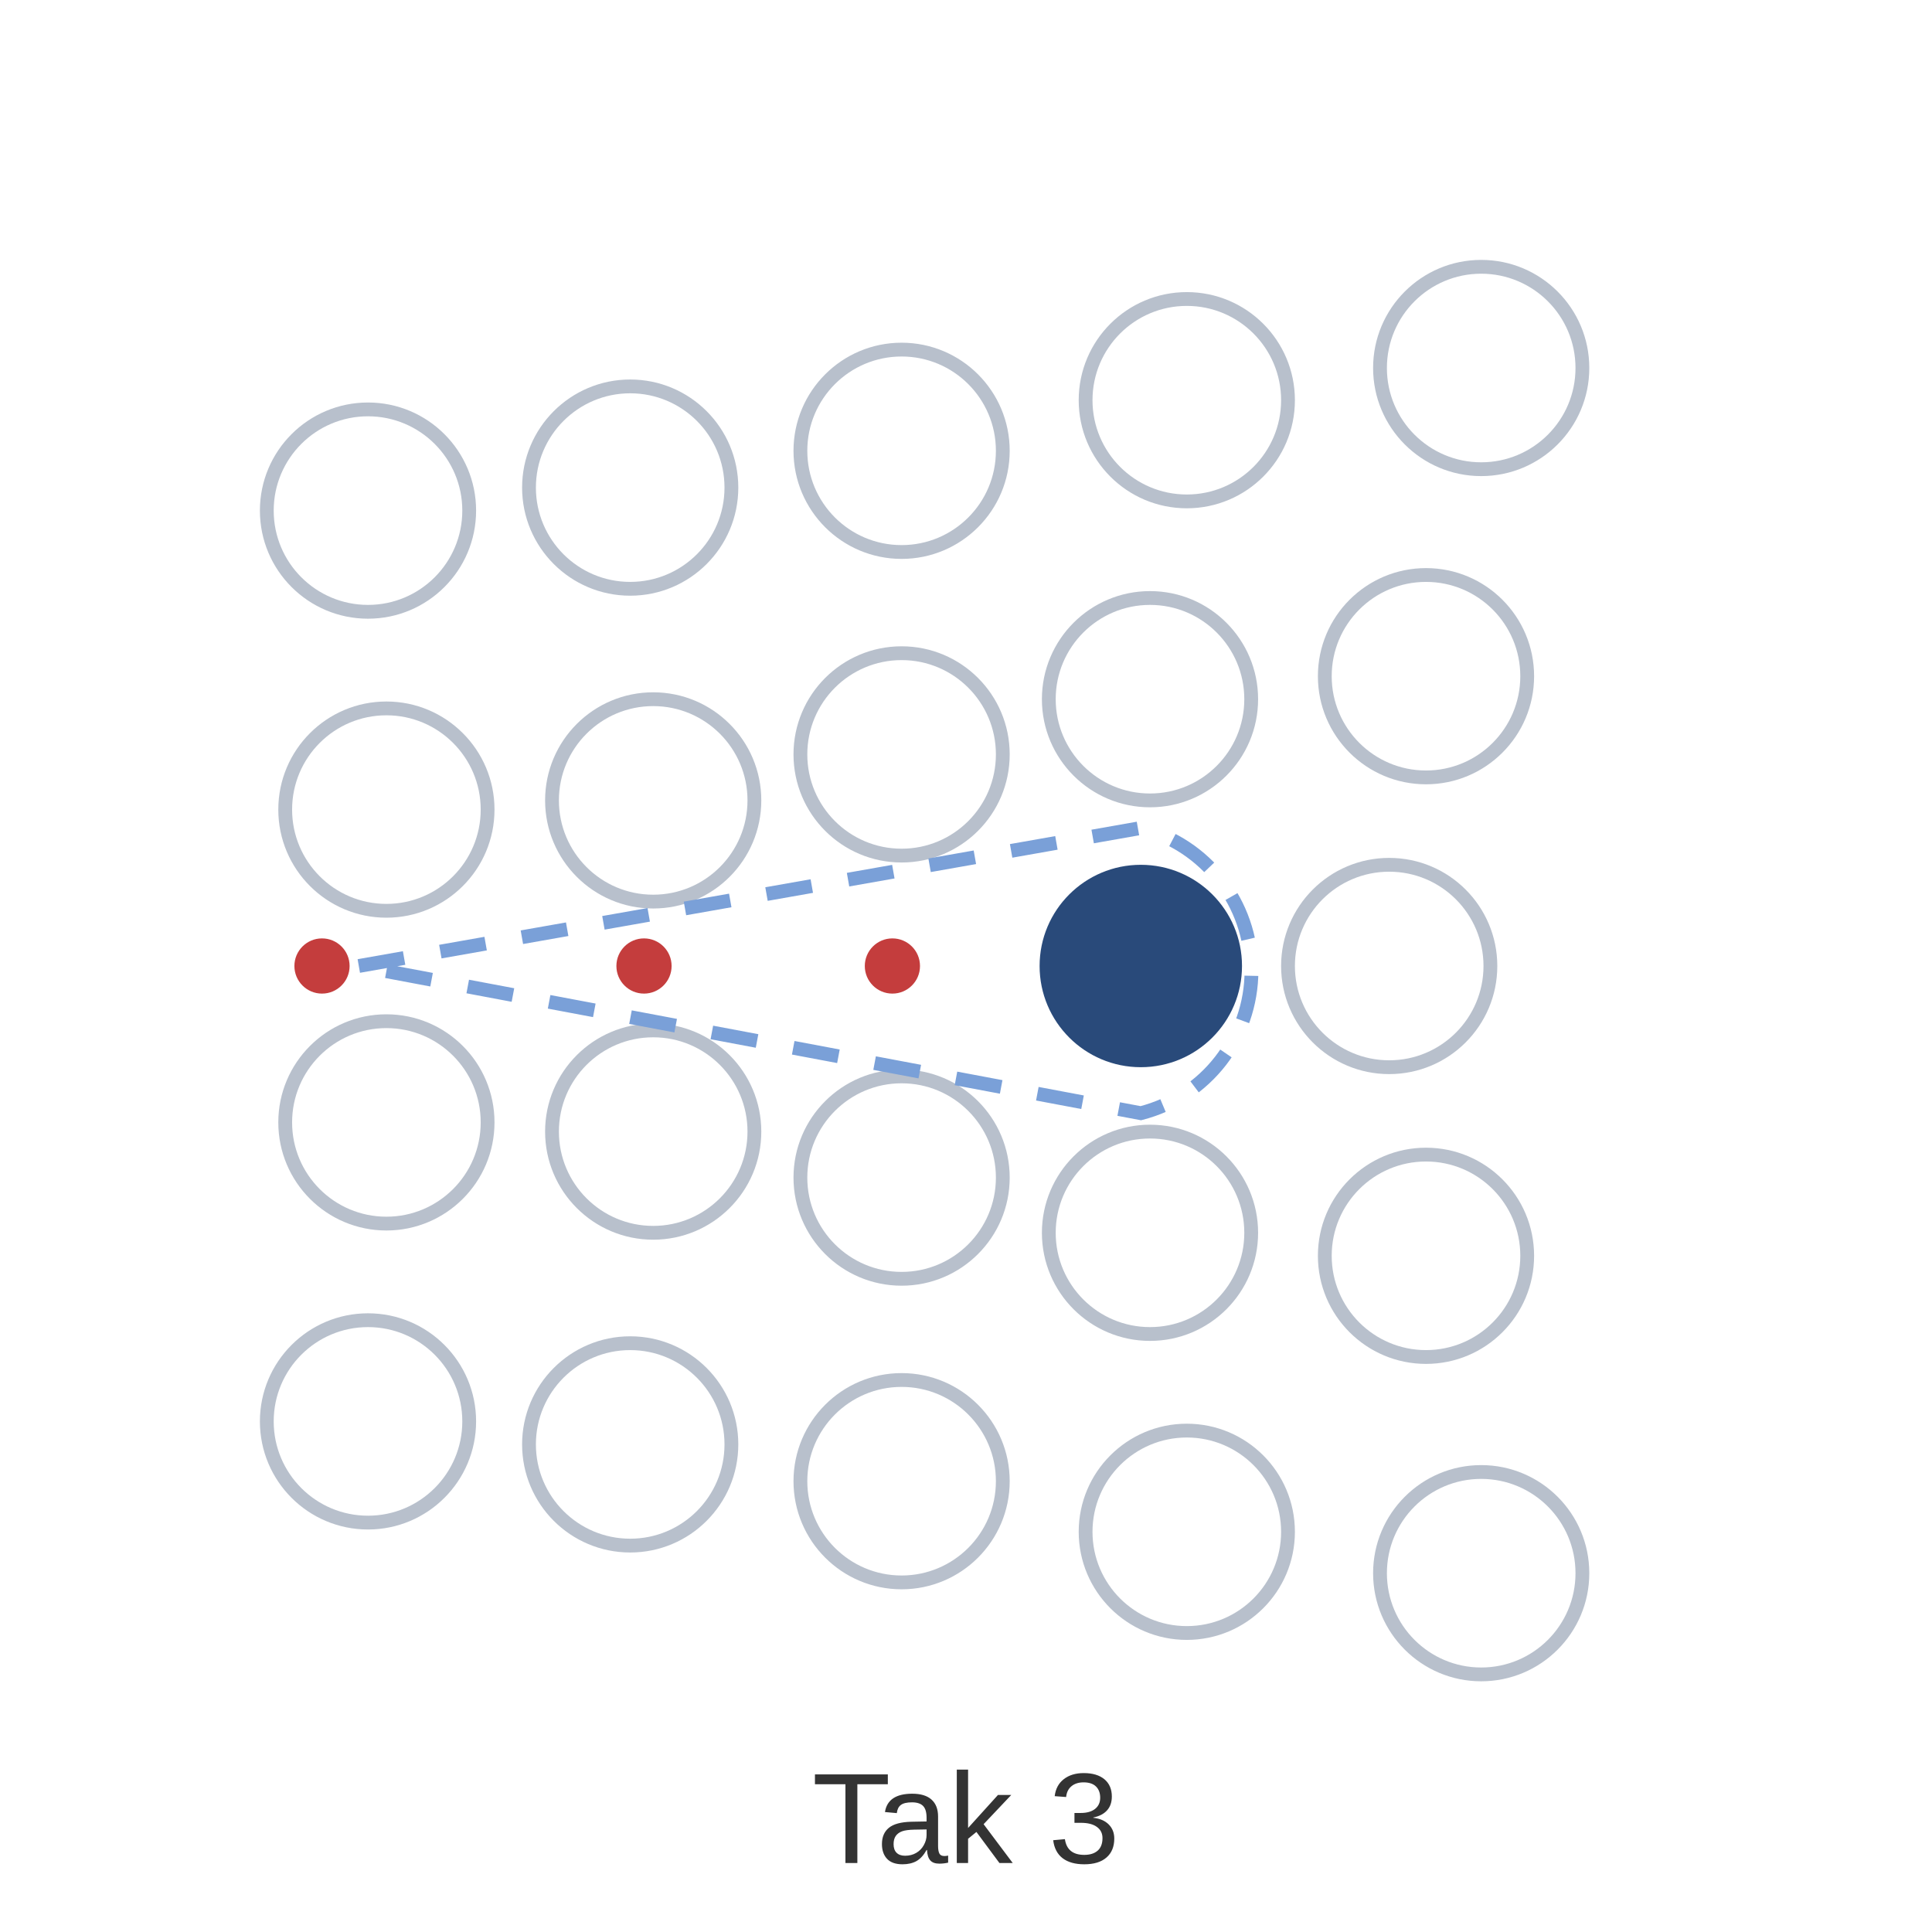
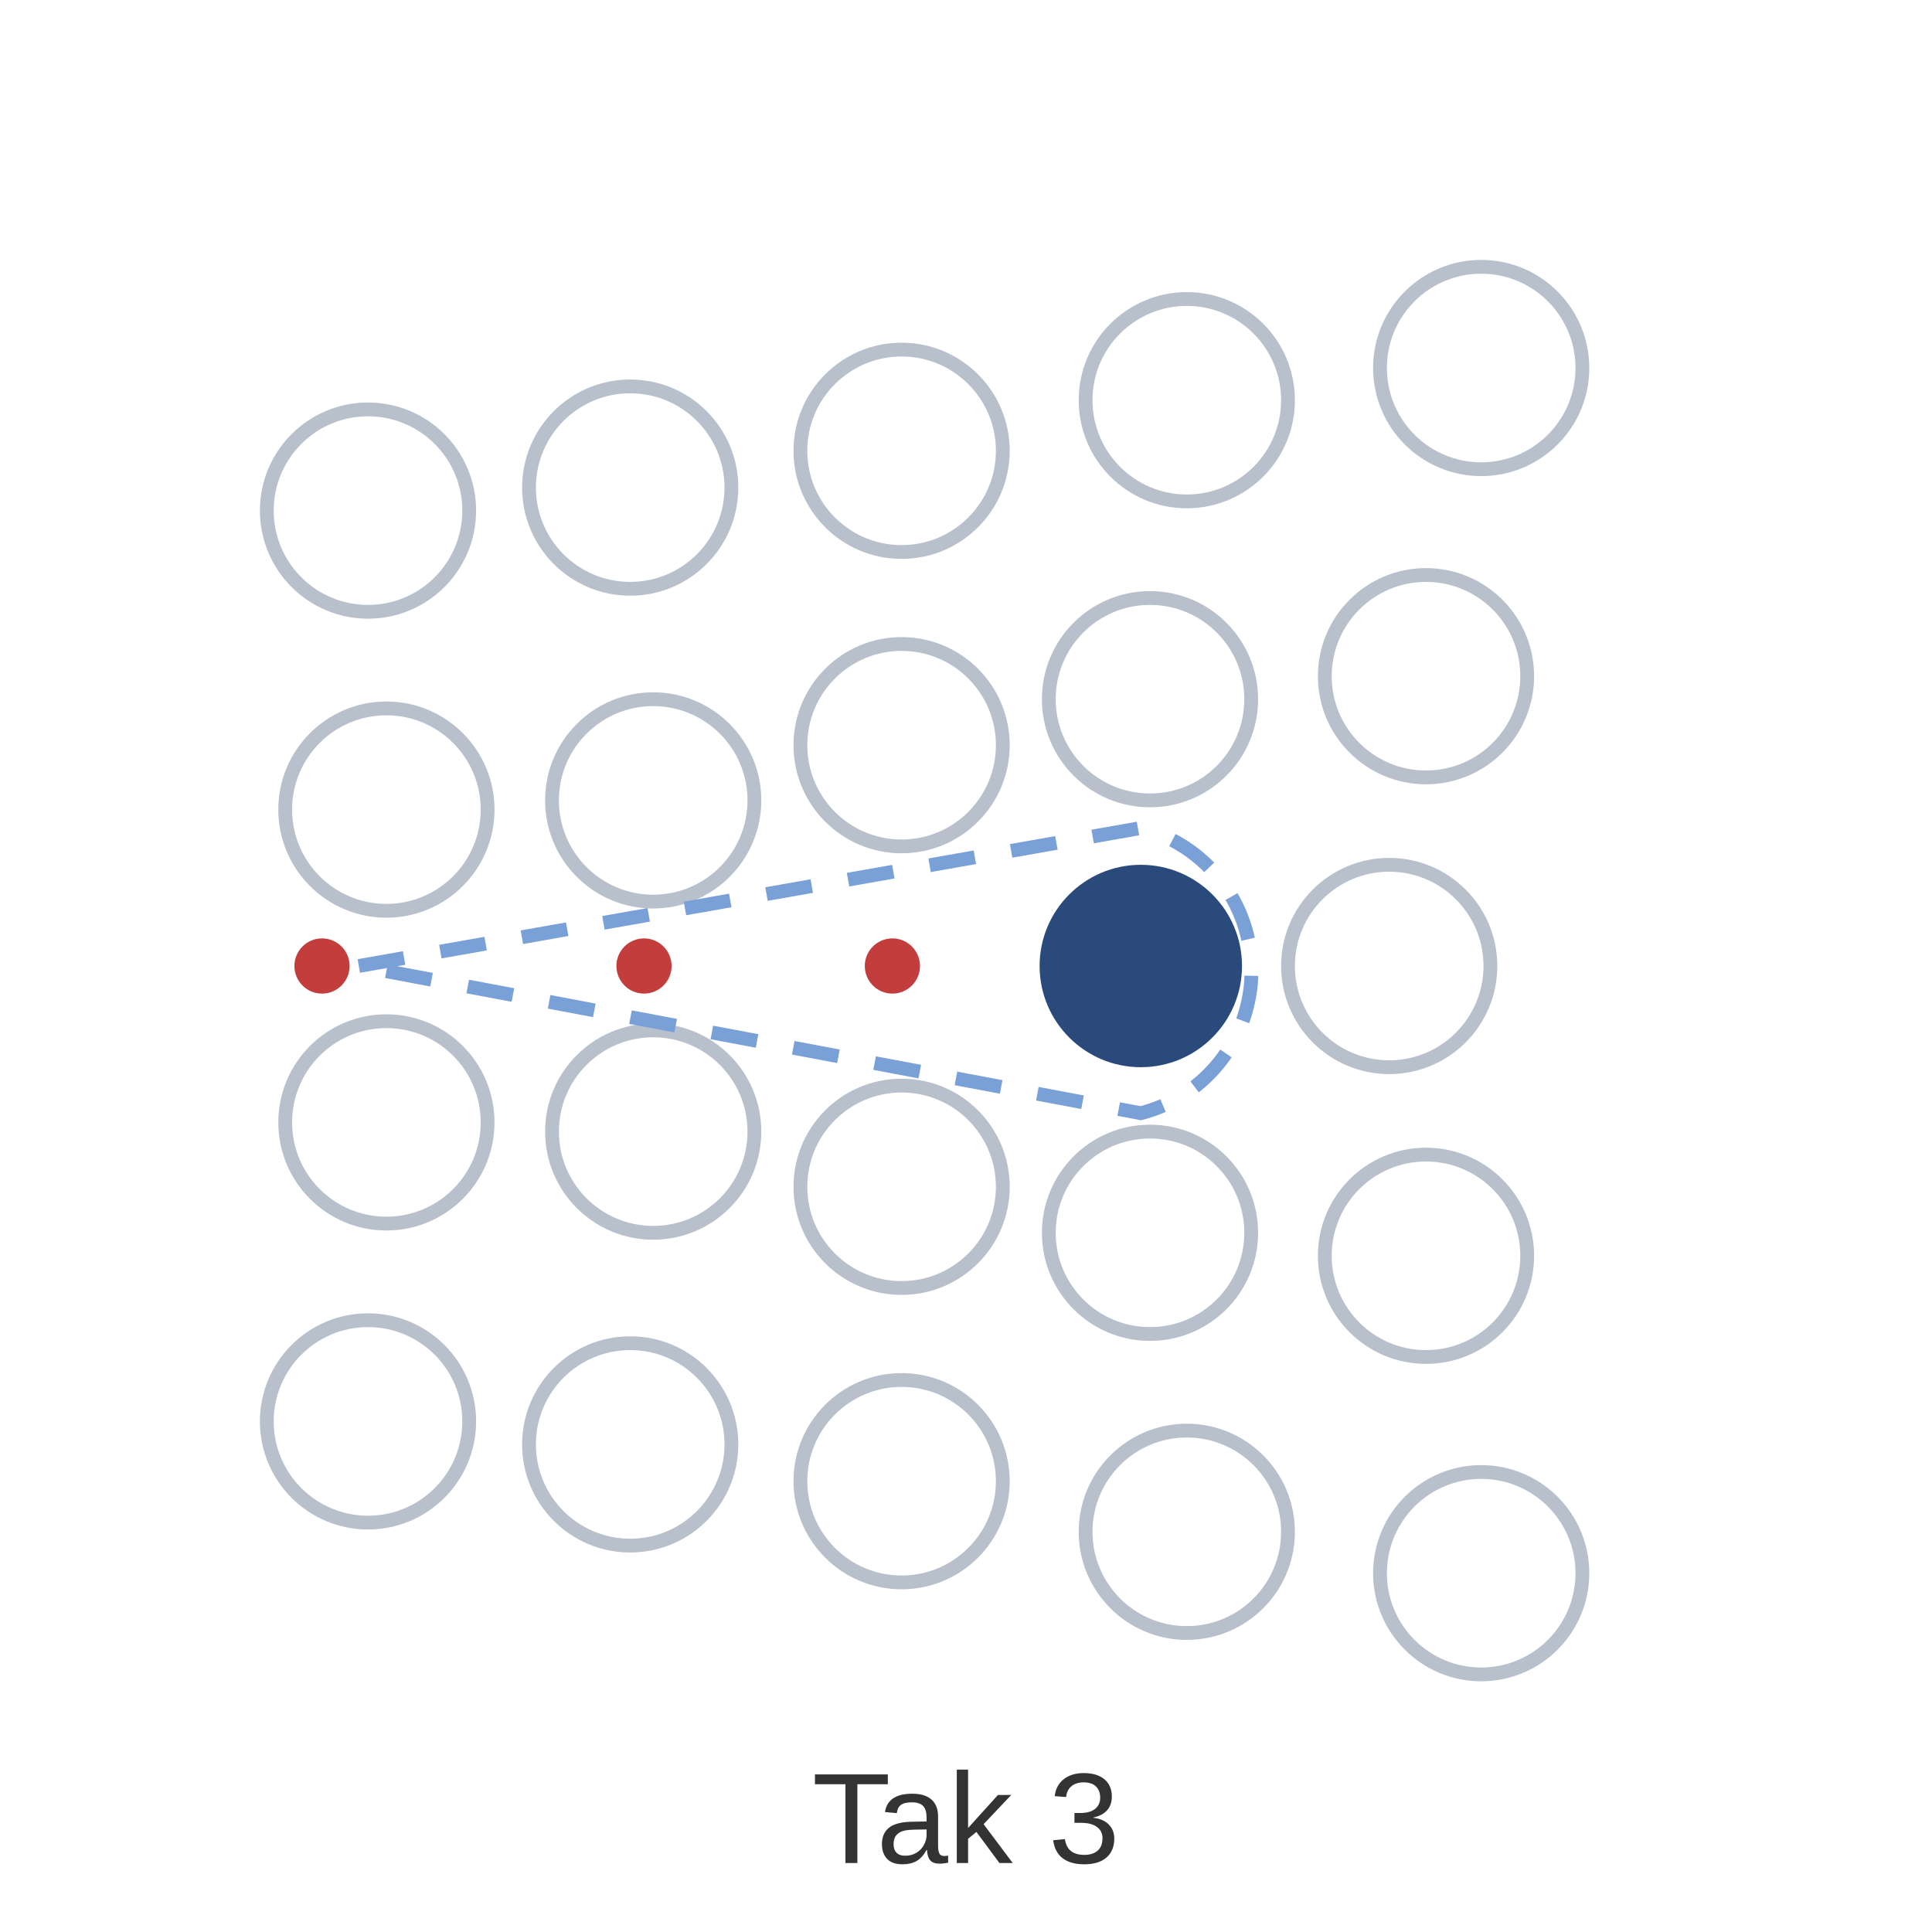
<svg xmlns="http://www.w3.org/2000/svg" width="420" height="420" viewBox="0 0 420 420">
  <rect width="100%" height="100%" fill="white" />
  <g fill="none" stroke="#b8c0cc" stroke-width="3">
    <circle cx="80" cy="111" r="22" />
    <circle cx="137" cy="106" r="22" />
    <circle cx="196" cy="98" r="22" />
    <circle cx="258" cy="87" r="22" />
    <circle cx="322" cy="80" r="22" />
    <circle cx="84" cy="176" r="22" />
    <circle cx="142" cy="174" r="22" />
-     <circle cx="196" cy="164" r="22" />
+     <circle cx="196" cy="162" r="22" />
    <circle cx="250" cy="152" r="22" />
    <circle cx="310" cy="147" r="22" />
    <circle cx="302" cy="210" r="22" />
    <circle cx="84" cy="244" r="22" />
    <circle cx="142" cy="246" r="22" />
-     <circle cx="196" cy="256" r="22" />
+     <circle cx="196" cy="258" r="22" />
    <circle cx="250" cy="268" r="22" />
    <circle cx="310" cy="273" r="22" />
    <circle cx="80" cy="309" r="22" />
    <circle cx="137" cy="314" r="22" />
    <circle cx="196" cy="322" r="22" />
    <circle cx="258" cy="333" r="22" />
    <circle cx="322" cy="342" r="22" />
  </g>
  <circle cx="248" cy="210" r="22" fill="#294a7a" />
  <circle cx="70" cy="210" r="6" fill="#c43d3d" />
  <circle cx="140" cy="210" r="6" fill="#c43d3d" />
  <circle cx="194" cy="210" r="6" fill="#c43d3d" />
  <path d="     M 78 210     L 248 180     A 32 32 0 0 1 248 242     Z" fill="none" stroke="#7aa0d8" stroke-width="3" stroke-dasharray="10 8" />
  <text x="210" y="405" text-anchor="middle" font-family="Arial, sans-serif" font-size="28" fill="#333">
    Tak 3
  </text>
</svg>
